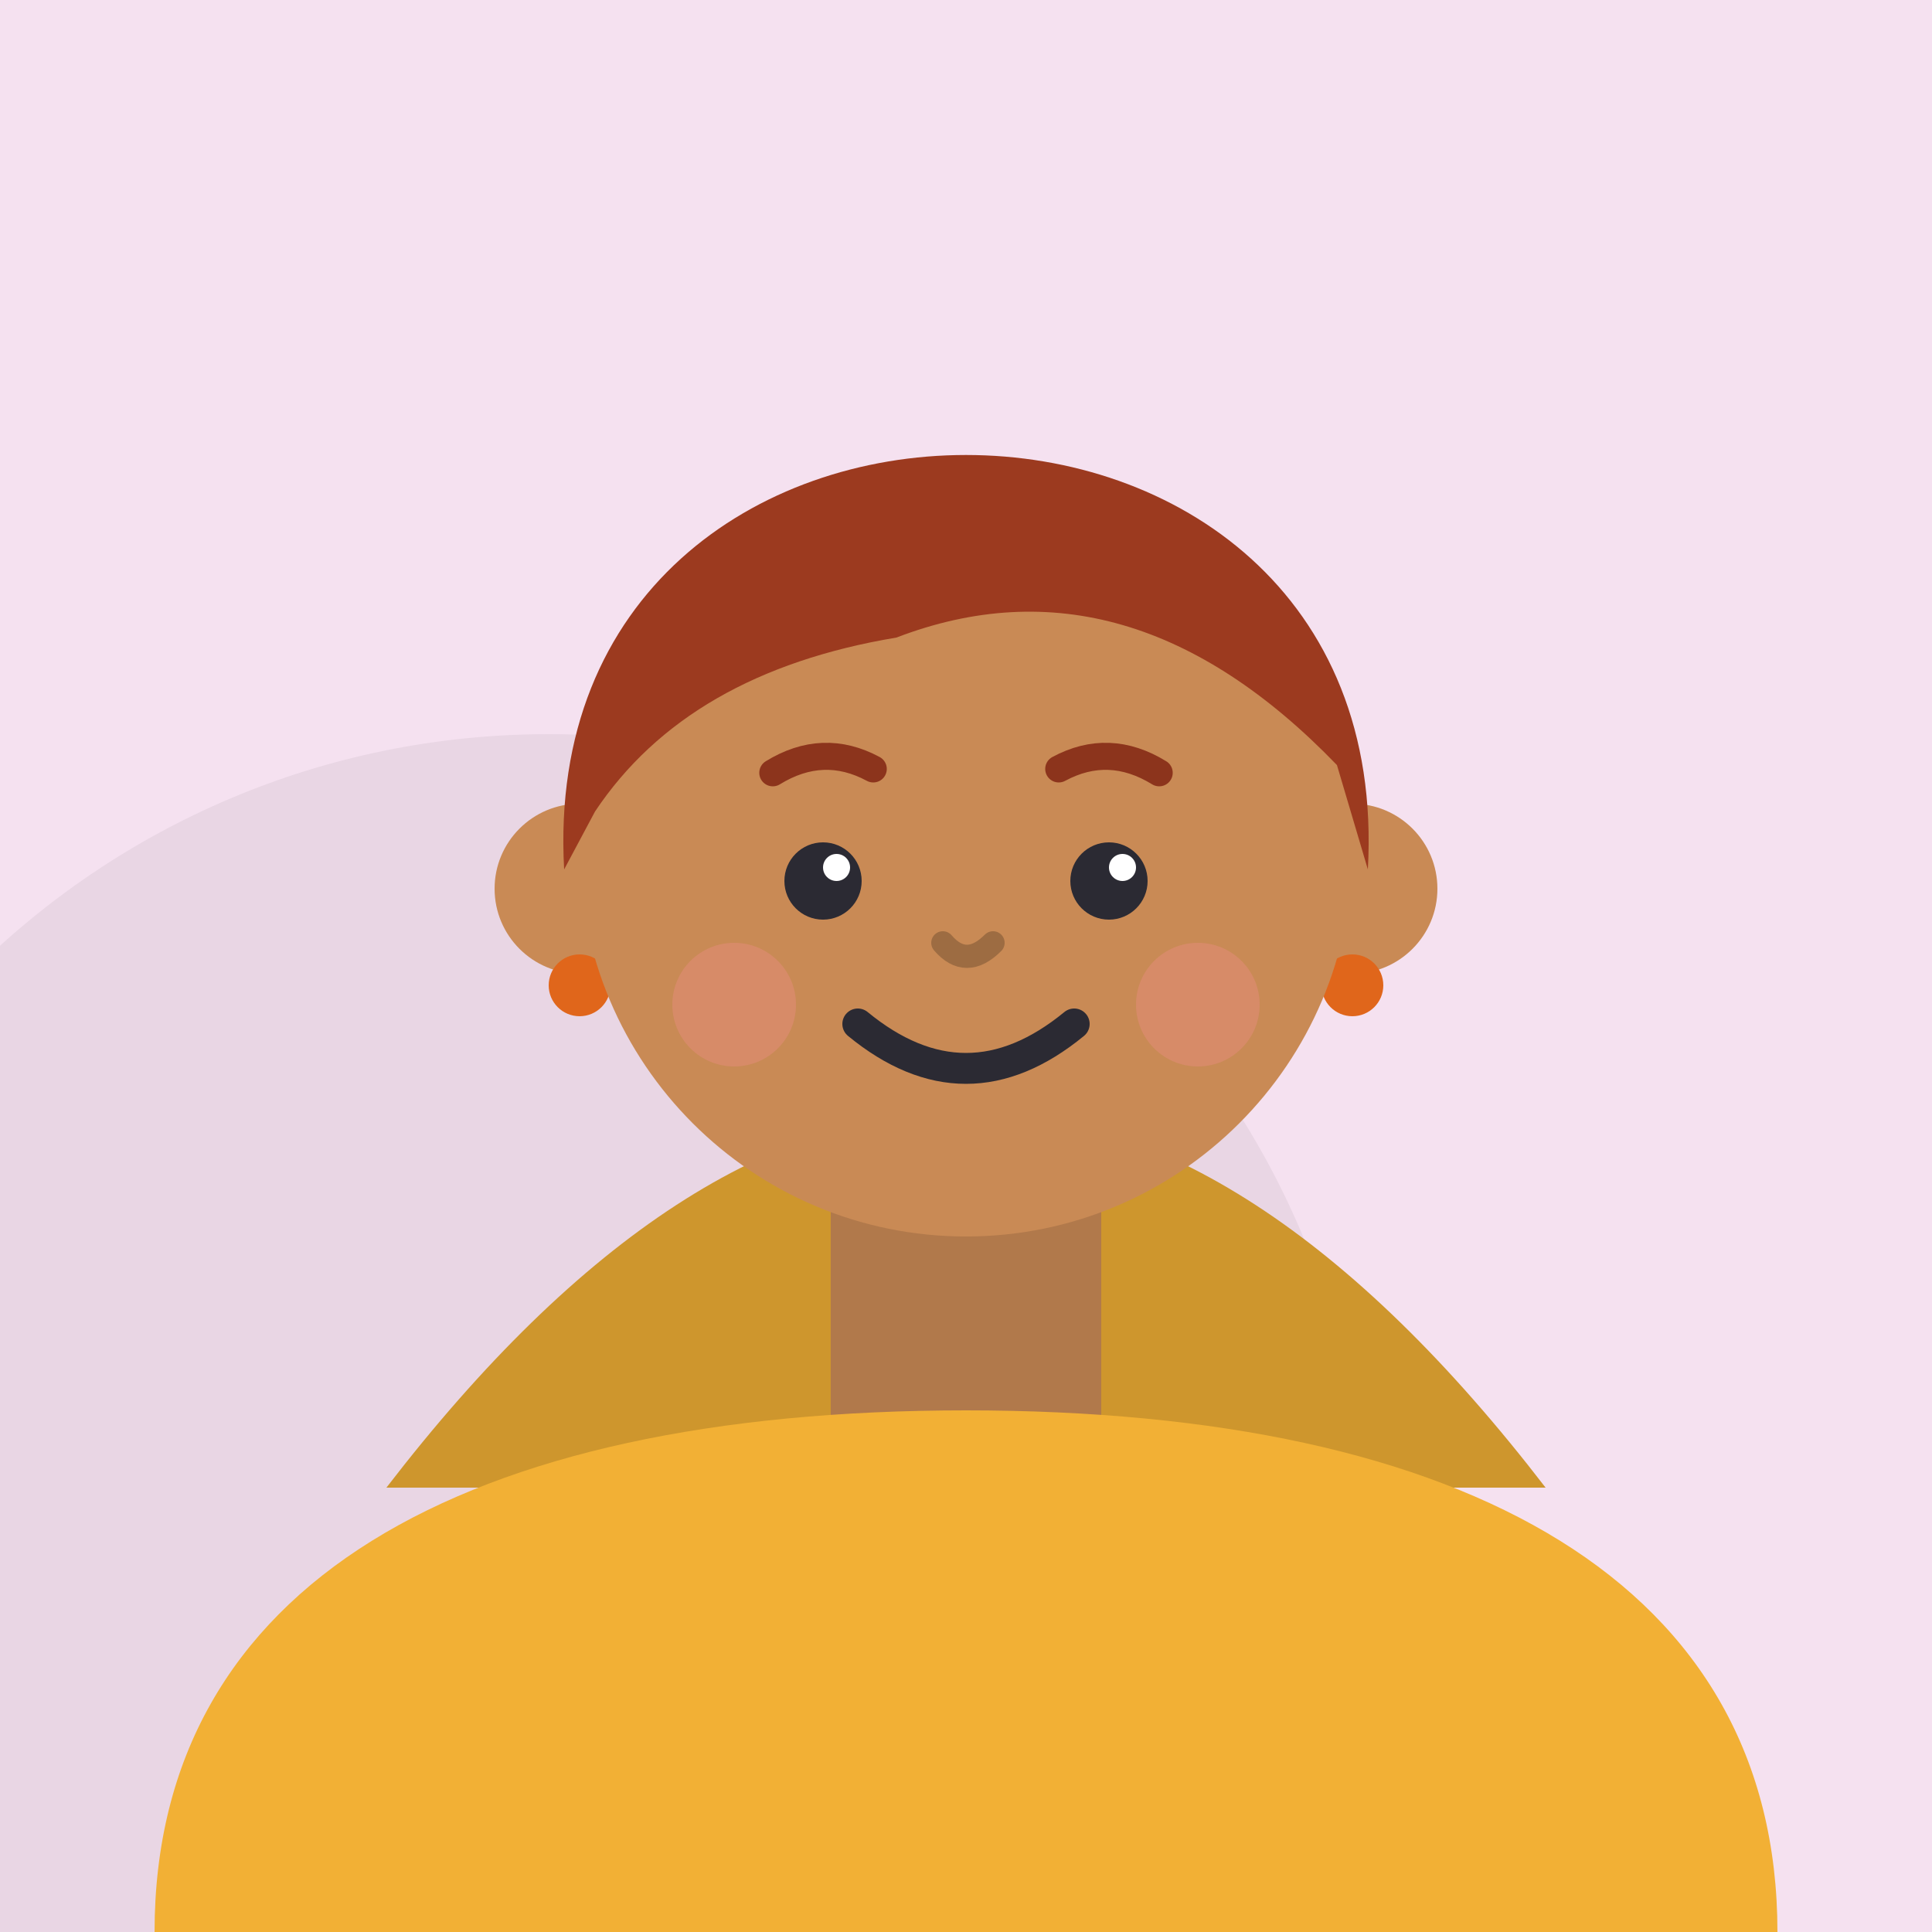
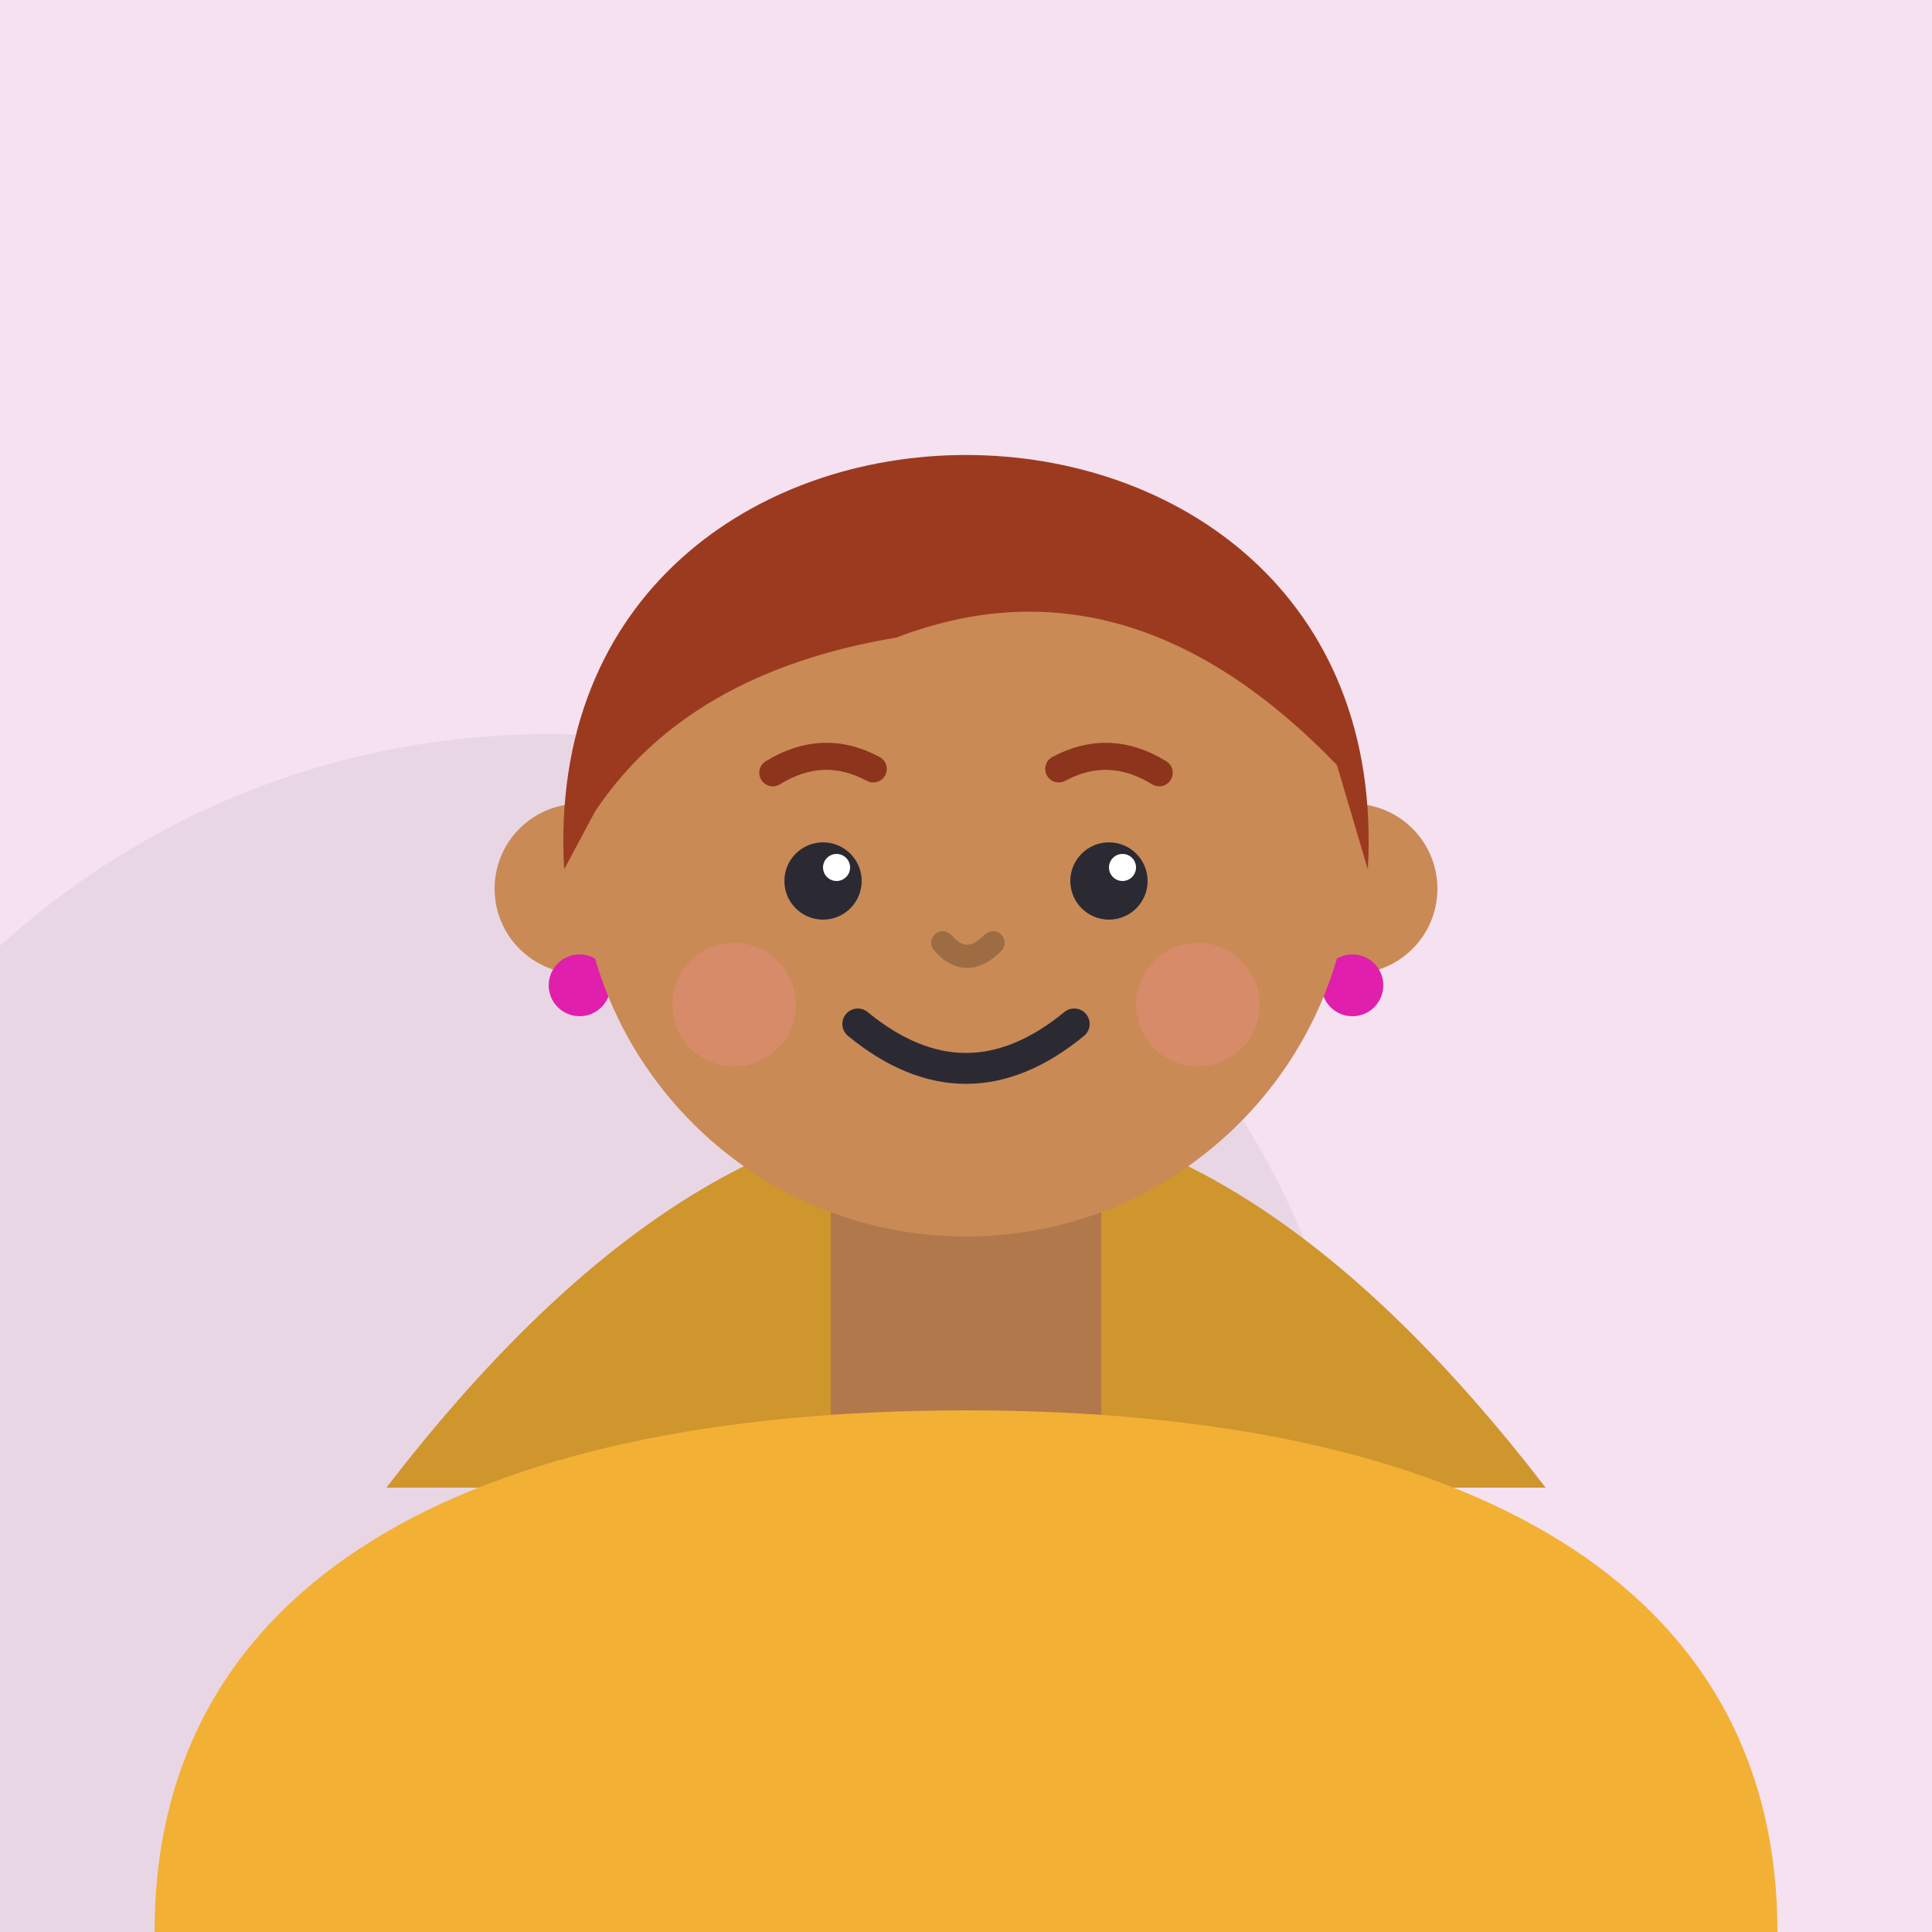
<svg xmlns="http://www.w3.org/2000/svg" viewBox="0 0 100 100" width="320" height="320">
  <rect x="0" y="0" width="100" height="100" fill="#F5E1F0" />
  <circle cx="28.4" cy="80.3" r="42.3" fill="#e9d6e4" />
  <path d="M20 77Q50 38 80 77Z" fill="#ce962d" />
  <rect x="43" y="57" width="14" height="21" rx="4" fill="#b1794b" />
  <path d="M8 100C8 82 24 73 50 73C76 73 92 82 92 100Z" fill="#F2B035" />
  <circle cx="30" cy="46" r="4.4" fill="#C98A55" />
  <circle cx="70" cy="46" r="4.4" fill="#C98A55" />
-   <circle cx="30" cy="51" r="1.6" fill="#E0661B" />
-   <circle cx="70" cy="51" r="1.6" fill="#E0661B" />
+   <circle cx="30" cy="51" r="1.6" fill="#E01FAD" />
+   <circle cx="70" cy="51" r="1.6" fill="#E01FAD" />
  <circle cx="50" cy="44" r="20" fill="#C98A55" />
  <circle cx="38" cy="52" r="3.2" fill="#F28C8C" opacity=".35" />
  <circle cx="62" cy="52" r="3.2" fill="#F28C8C" opacity=".35" />
  <circle cx="42.6" cy="45.6" r="2" fill="#2B2A33" />
  <circle cx="57.4" cy="45.6" r="2" fill="#2B2A33" />
  <circle cx="43.3" cy="44.9" r="0.7" fill="#fff" />
  <circle cx="58.1" cy="44.9" r="0.7" fill="#fff" />
  <path d="M40 40Q42.6 38.4 45.2 39.8M54.8 39.8Q57.4 38.4 60 40" fill="none" stroke="#8c341c" stroke-width="1.4" stroke-linecap="round" stroke-linejoin="round" />
  <path d="M48.8 48.8Q50 50.2 51.4 48.8" fill="none" stroke="#9d6c42" stroke-width="1.2" stroke-linecap="round" stroke-linejoin="round" />
  <path d="M44.4 53Q50 57.6 55.6 53" fill="none" stroke="#2B2A33" stroke-width="1.6" stroke-linecap="round" stroke-linejoin="round" />
  <path d="M29.2 45C27.6 16.4 72.4 16.4 70.8 45L69.2 39.6Q58.4 28.4 46.4 33Q35.6 34.8 30.8 42Z" fill="#9C3A1F" />
</svg>
